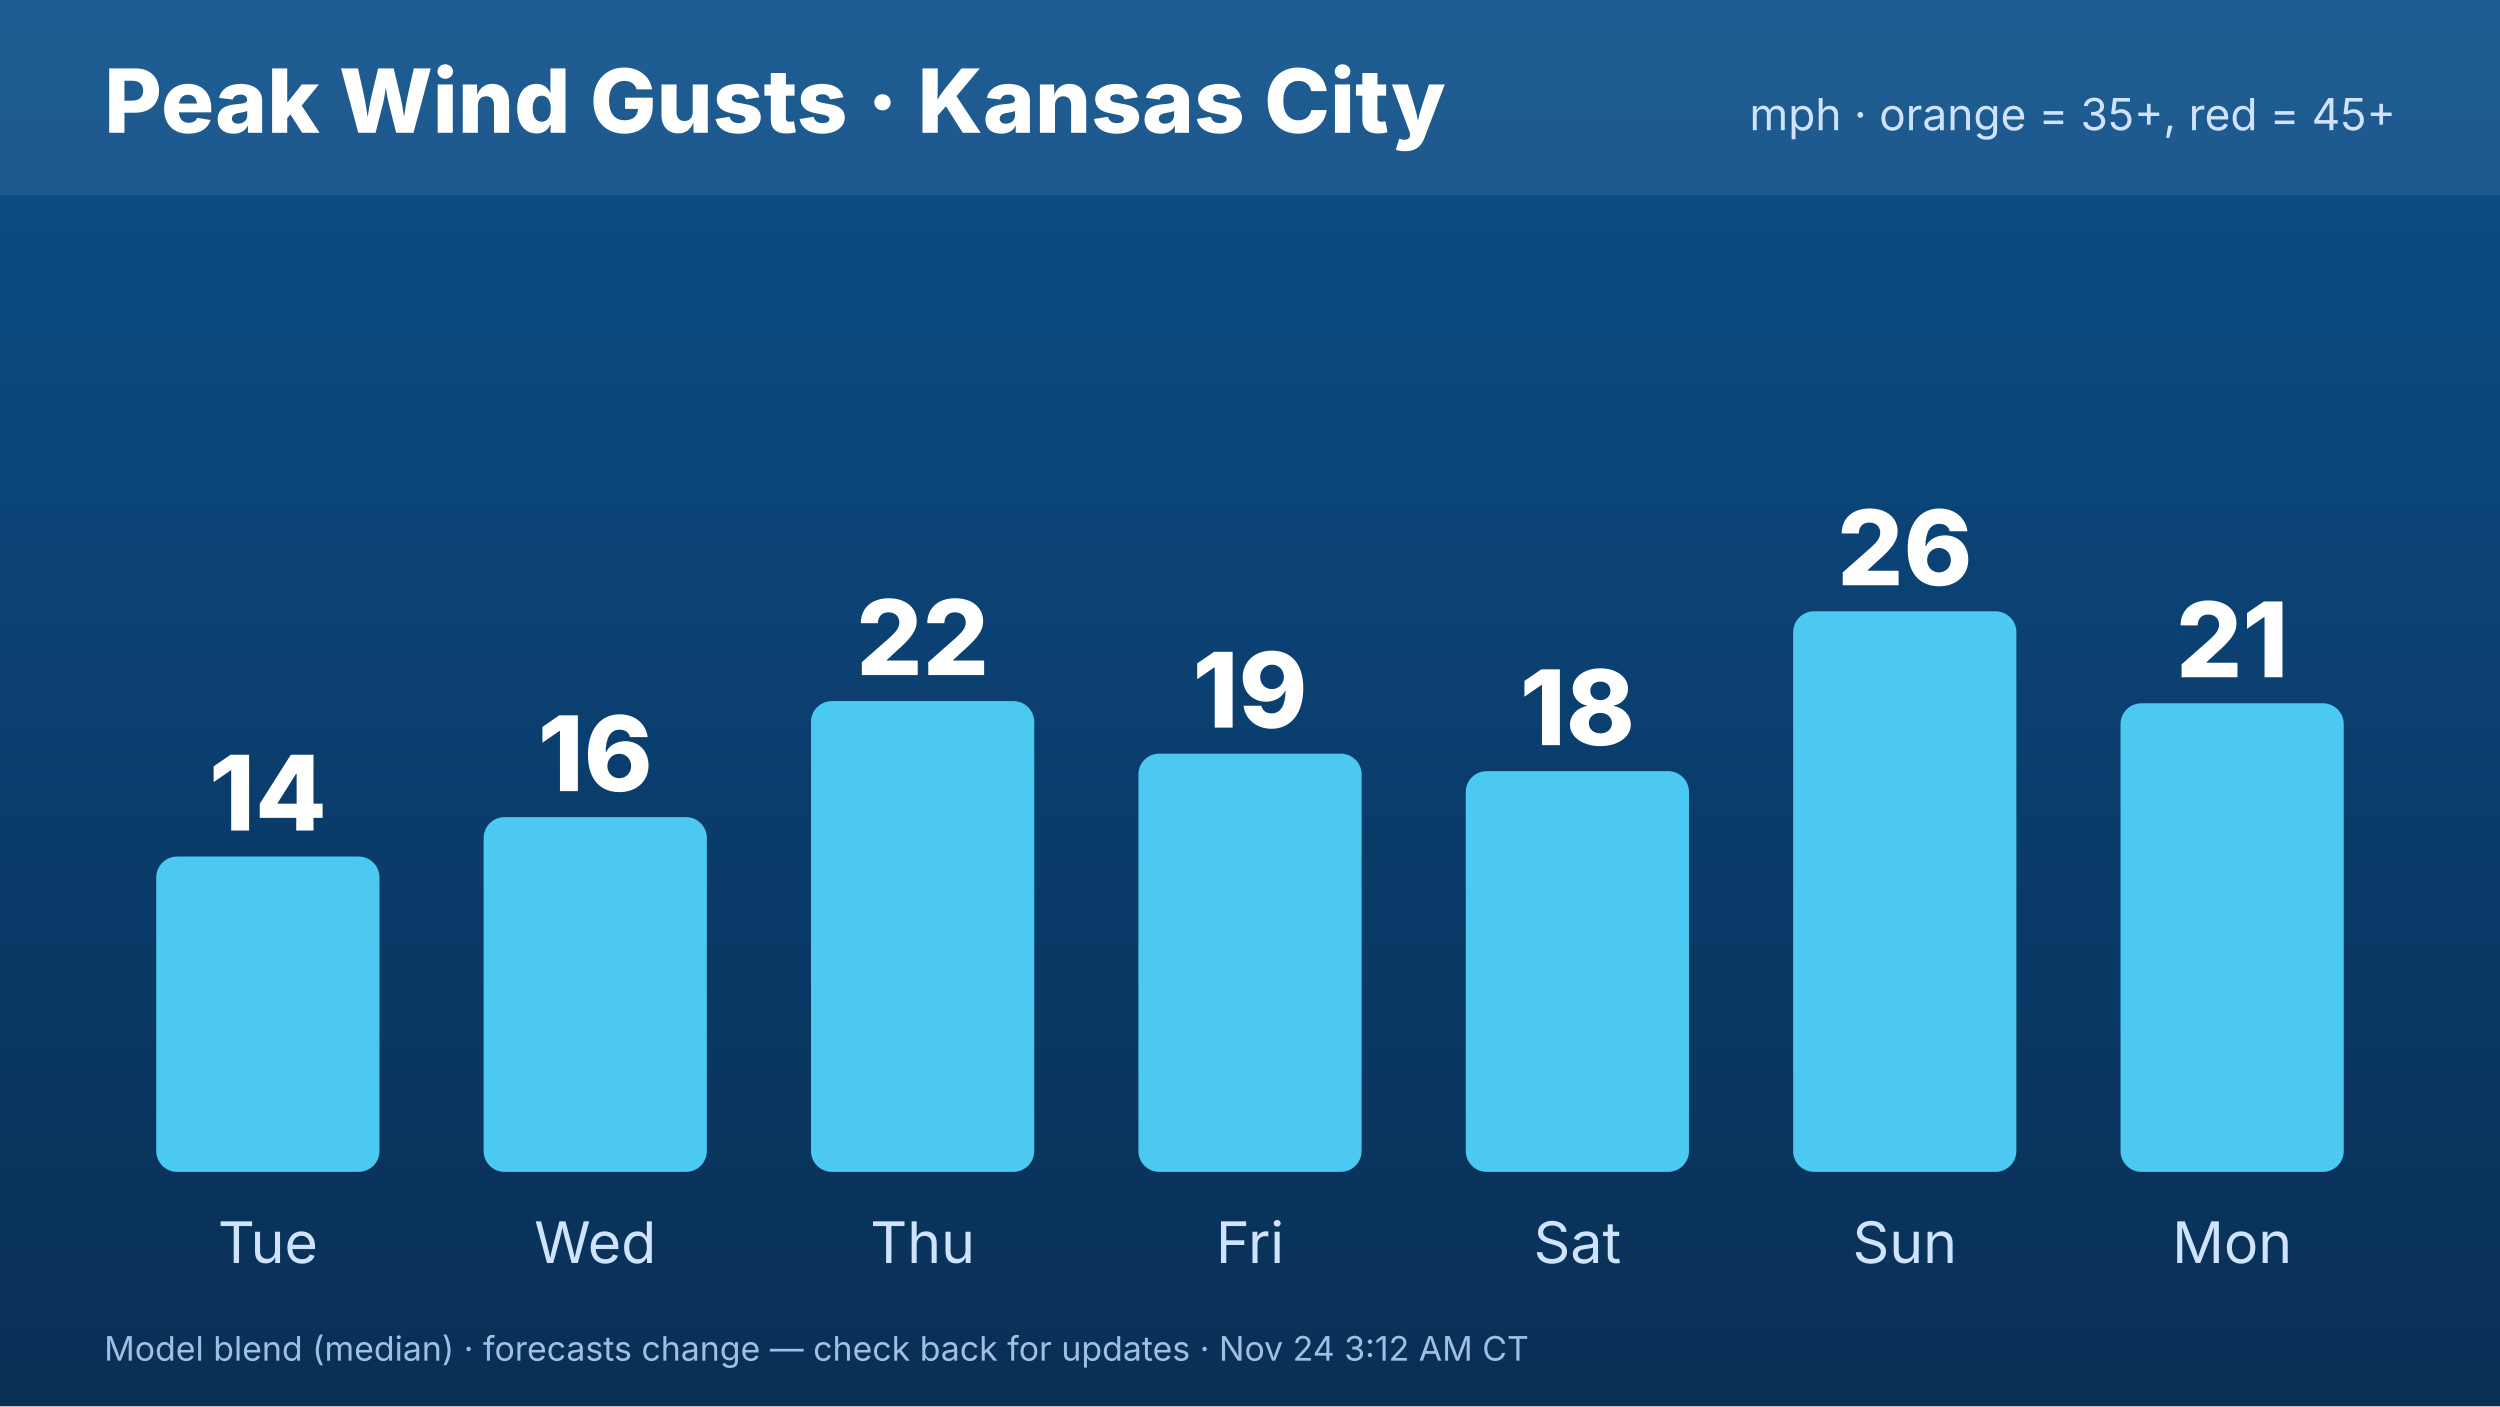
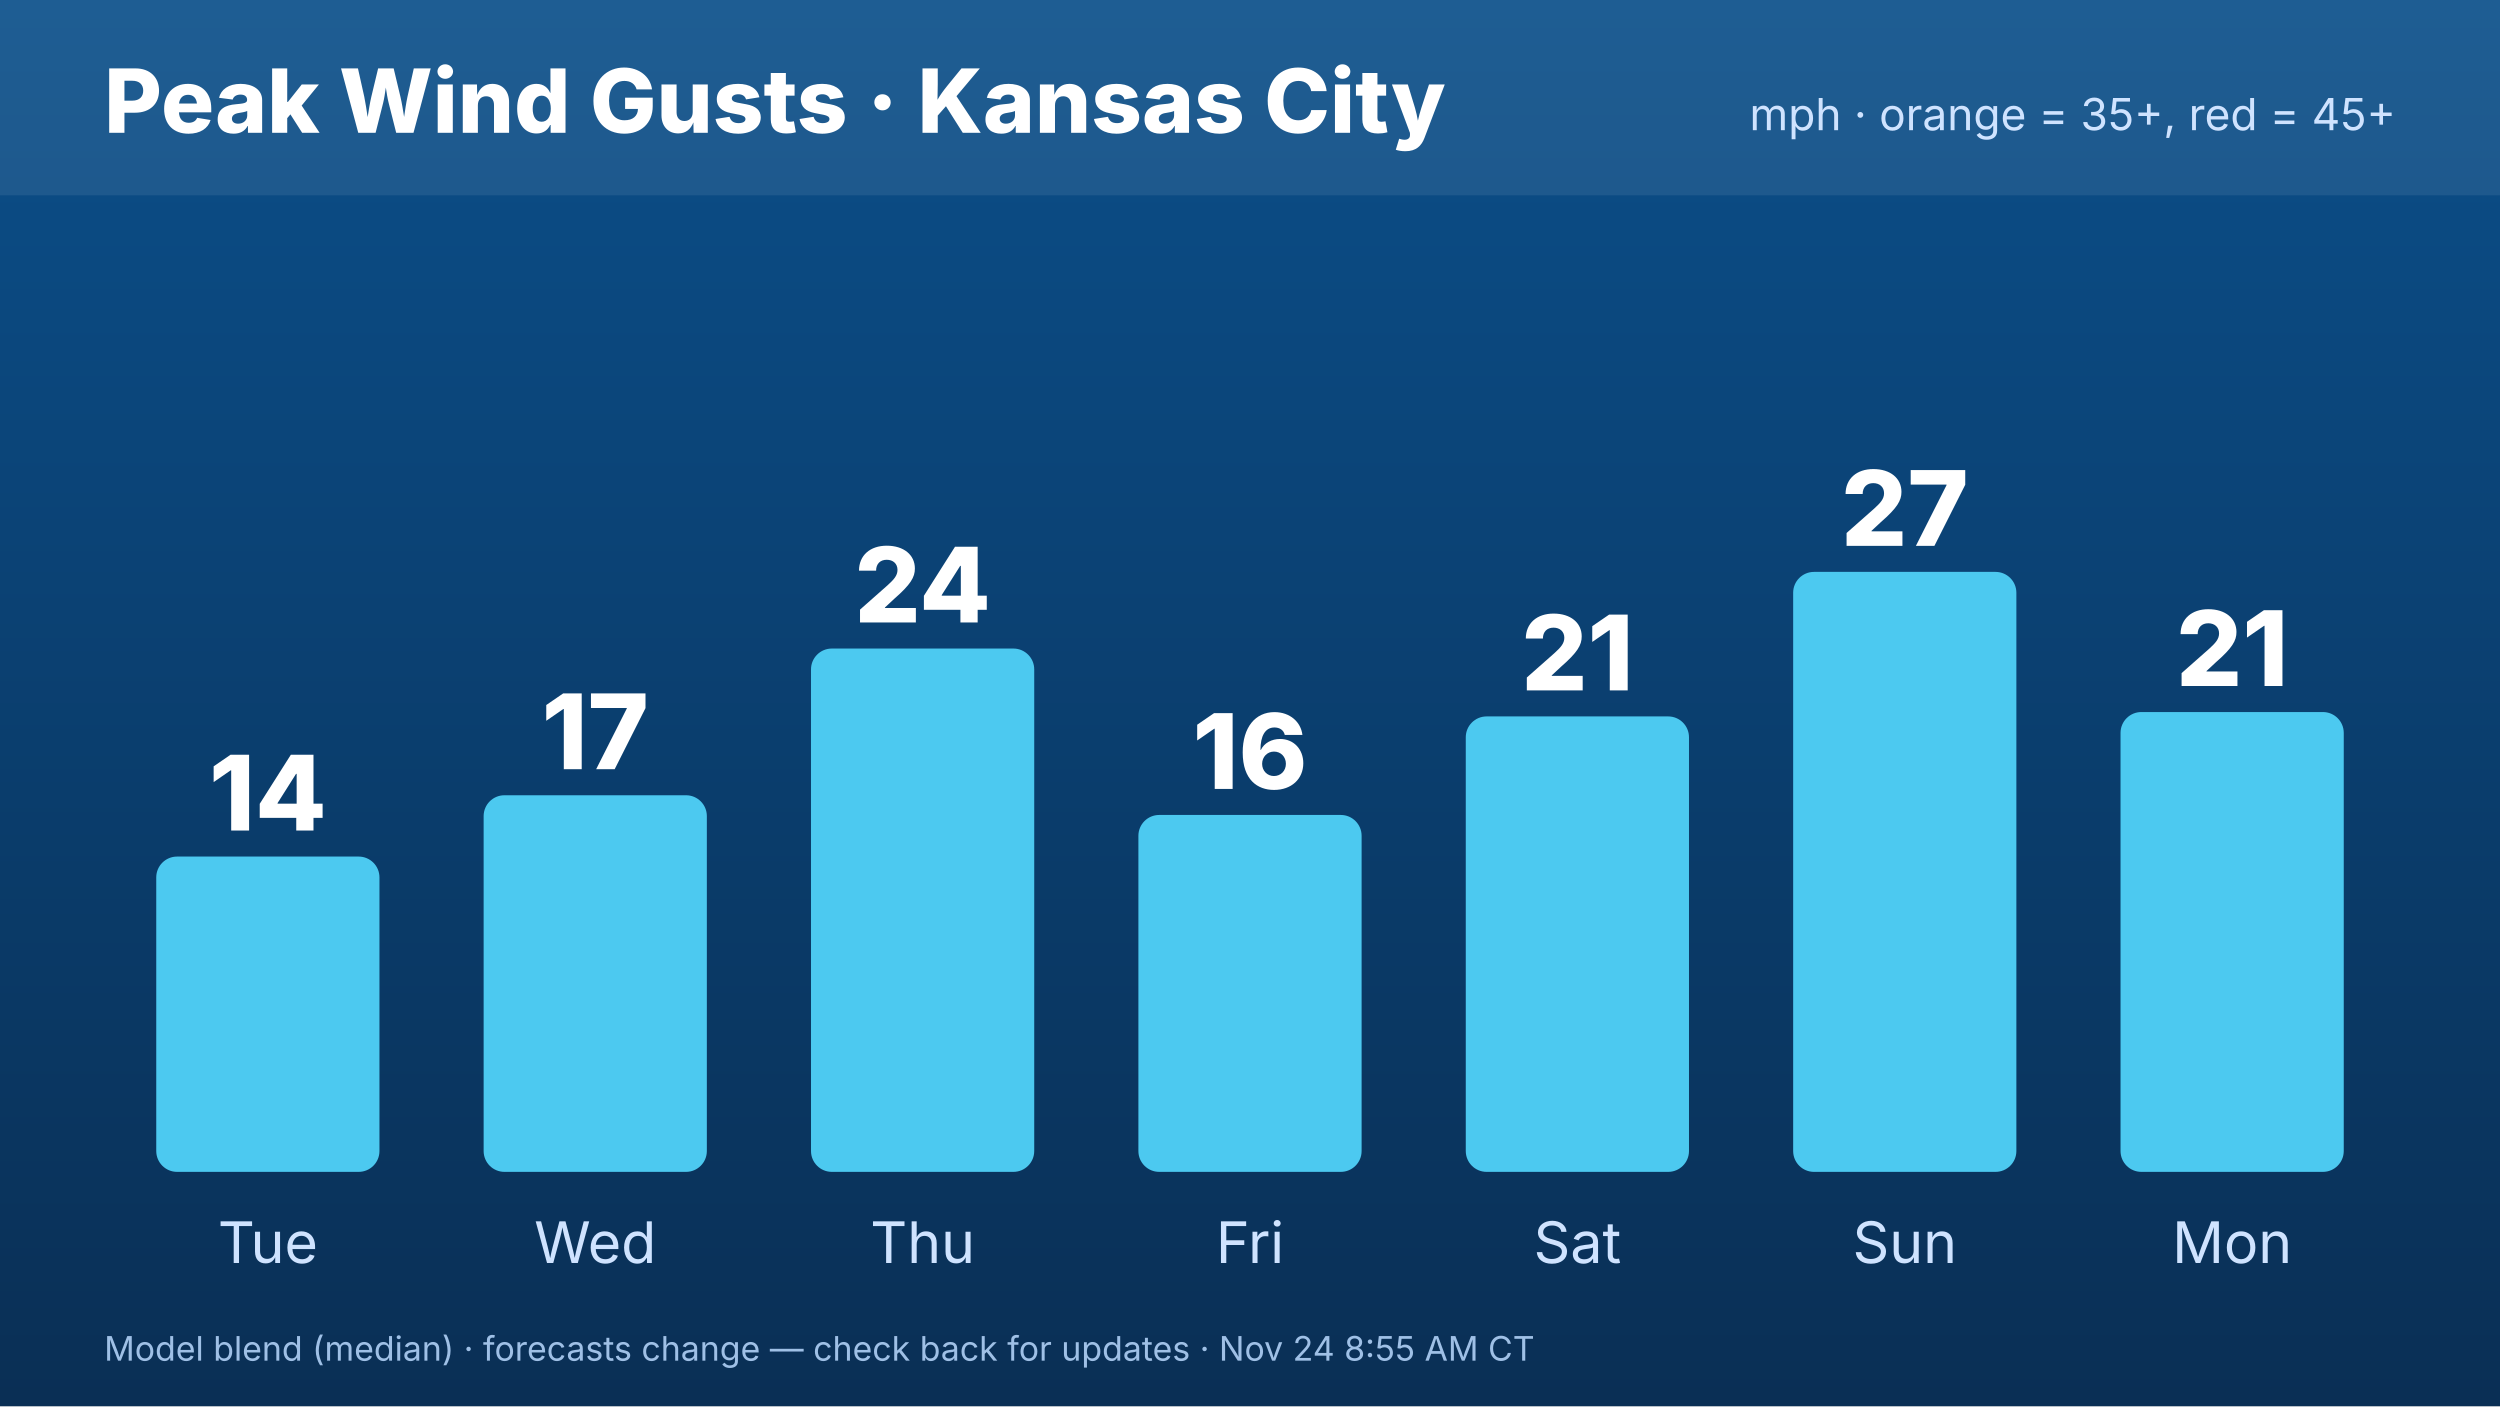
<svg xmlns="http://www.w3.org/2000/svg" width="1920" height="1080" viewBox="0 0 1920 1080" font-family="Inter,Helvetica,Arial,sans-serif">
  <defs>
    <linearGradient id="bg" x1="0" y1="0" x2="0" y2="1">
      <stop offset="0" stop-color="#0b4f8a" />
      <stop offset="1" stop-color="#0a2f55" />
    </linearGradient>
  </defs>
  <rect width="1920" height="1080" fill="url(#bg)" />
  <rect x="0" y="0" width="1920" height="150" fill="#ffffff" opacity=".08" />
  <text x="80" y="102" font-size="68" font-weight="800" fill="#fff">Peak Wind Gusts · Kansas City</text>
  <text x="1840" y="100" font-size="34" fill="#cfe3ff" text-anchor="end">mph · orange = 35+, red = 45+</text>
  <rect x="120.0" y="657.838" width="171.429" height="242.162" rx="16" fill="#4cc9f0" />
  <text x="205.714" y="637.838" font-size="80" font-weight="800" fill="#fff" text-anchor="middle">14</text>
  <text x="205.714" y="970" font-size="44" fill="#cfe3ff" text-anchor="middle">Tue</text>
-   <rect x="371.429" y="627.568" width="171.429" height="272.432" rx="16" fill="#4cc9f0" />
-   <text x="457.143" y="607.568" font-size="80" font-weight="800" fill="#fff" text-anchor="middle">16</text>
+   <rect x="371.429" y="610.751" width="171.429" height="289.249" rx="16" fill="#4cc9f0" />
+   <text x="457.143" y="590.751" font-size="80" font-weight="800" fill="#fff" text-anchor="middle">17</text>
  <text x="457.143" y="970" font-size="44" fill="#cfe3ff" text-anchor="middle">Wed</text>
-   <rect x="622.857" y="538.438" width="171.429" height="361.562" rx="16" fill="#4cc9f0" />
-   <text x="708.571" y="518.438" font-size="80" font-weight="800" fill="#fff" text-anchor="middle">22</text>
+   <rect x="622.857" y="498.078" width="171.429" height="401.922" rx="16" fill="#4cc9f0" />
+   <text x="708.571" y="478.078" font-size="80" font-weight="800" fill="#fff" text-anchor="middle">24</text>
  <text x="708.571" y="970" font-size="44" fill="#cfe3ff" text-anchor="middle">Thu</text>
-   <rect x="874.286" y="578.799" width="171.429" height="321.201" rx="16" fill="#4cc9f0" />
-   <text x="960" y="558.799" font-size="80" font-weight="800" fill="#fff" text-anchor="middle">19</text>
+   <rect x="874.286" y="625.886" width="171.429" height="274.114" rx="16" fill="#4cc9f0" />
+   <text x="960" y="605.886" font-size="80" font-weight="800" fill="#fff" text-anchor="middle">16</text>
  <text x="960" y="970" font-size="44" fill="#cfe3ff" text-anchor="middle">Fri</text>
-   <rect x="1125.714" y="592.252" width="171.429" height="307.748" rx="16" fill="#4cc9f0" />
-   <text x="1211.429" y="572.252" font-size="80" font-weight="800" fill="#fff" text-anchor="middle">18</text>
+   <rect x="1125.714" y="550.21" width="171.429" height="349.79" rx="16" fill="#4cc9f0" />
+   <text x="1211.429" y="530.21" font-size="80" font-weight="800" fill="#fff" text-anchor="middle">21</text>
  <text x="1211.429" y="970" font-size="44" fill="#cfe3ff" text-anchor="middle">Sat</text>
-   <rect x="1377.143" y="469.489" width="171.429" height="430.511" rx="16" fill="#4cc9f0" />
-   <text x="1462.857" y="449.489" font-size="80" font-weight="800" fill="#fff" text-anchor="middle">26</text>
+   <rect x="1377.143" y="439.219" width="171.429" height="460.781" rx="16" fill="#4cc9f0" />
+   <text x="1462.857" y="419.219" font-size="80" font-weight="800" fill="#fff" text-anchor="middle">27</text>
  <text x="1462.857" y="970" font-size="44" fill="#cfe3ff" text-anchor="middle">Sun</text>
-   <rect x="1628.571" y="540.12" width="171.429" height="359.88" rx="16" fill="#4cc9f0" />
-   <text x="1714.286" y="520.12" font-size="80" font-weight="800" fill="#fff" text-anchor="middle">21</text>
+   <rect x="1628.571" y="546.847" width="171.429" height="353.153" rx="16" fill="#4cc9f0" />
+   <text x="1714.286" y="526.847" font-size="80" font-weight="800" fill="#fff" text-anchor="middle">21</text>
  <text x="1714.286" y="970" font-size="44" fill="#cfe3ff" text-anchor="middle">Mon</text>
-   <text x="80" y="1045" font-size="26" fill="#9fc0e6">Model blend (median) · forecasts change — check back for updates · Nov 24 3:12 AM CT</text>
+   <text x="80" y="1045" font-size="26" fill="#9fc0e6">Model blend (median) · forecasts change — check back for updates · Nov 24 8:55 AM CT</text>
</svg>
